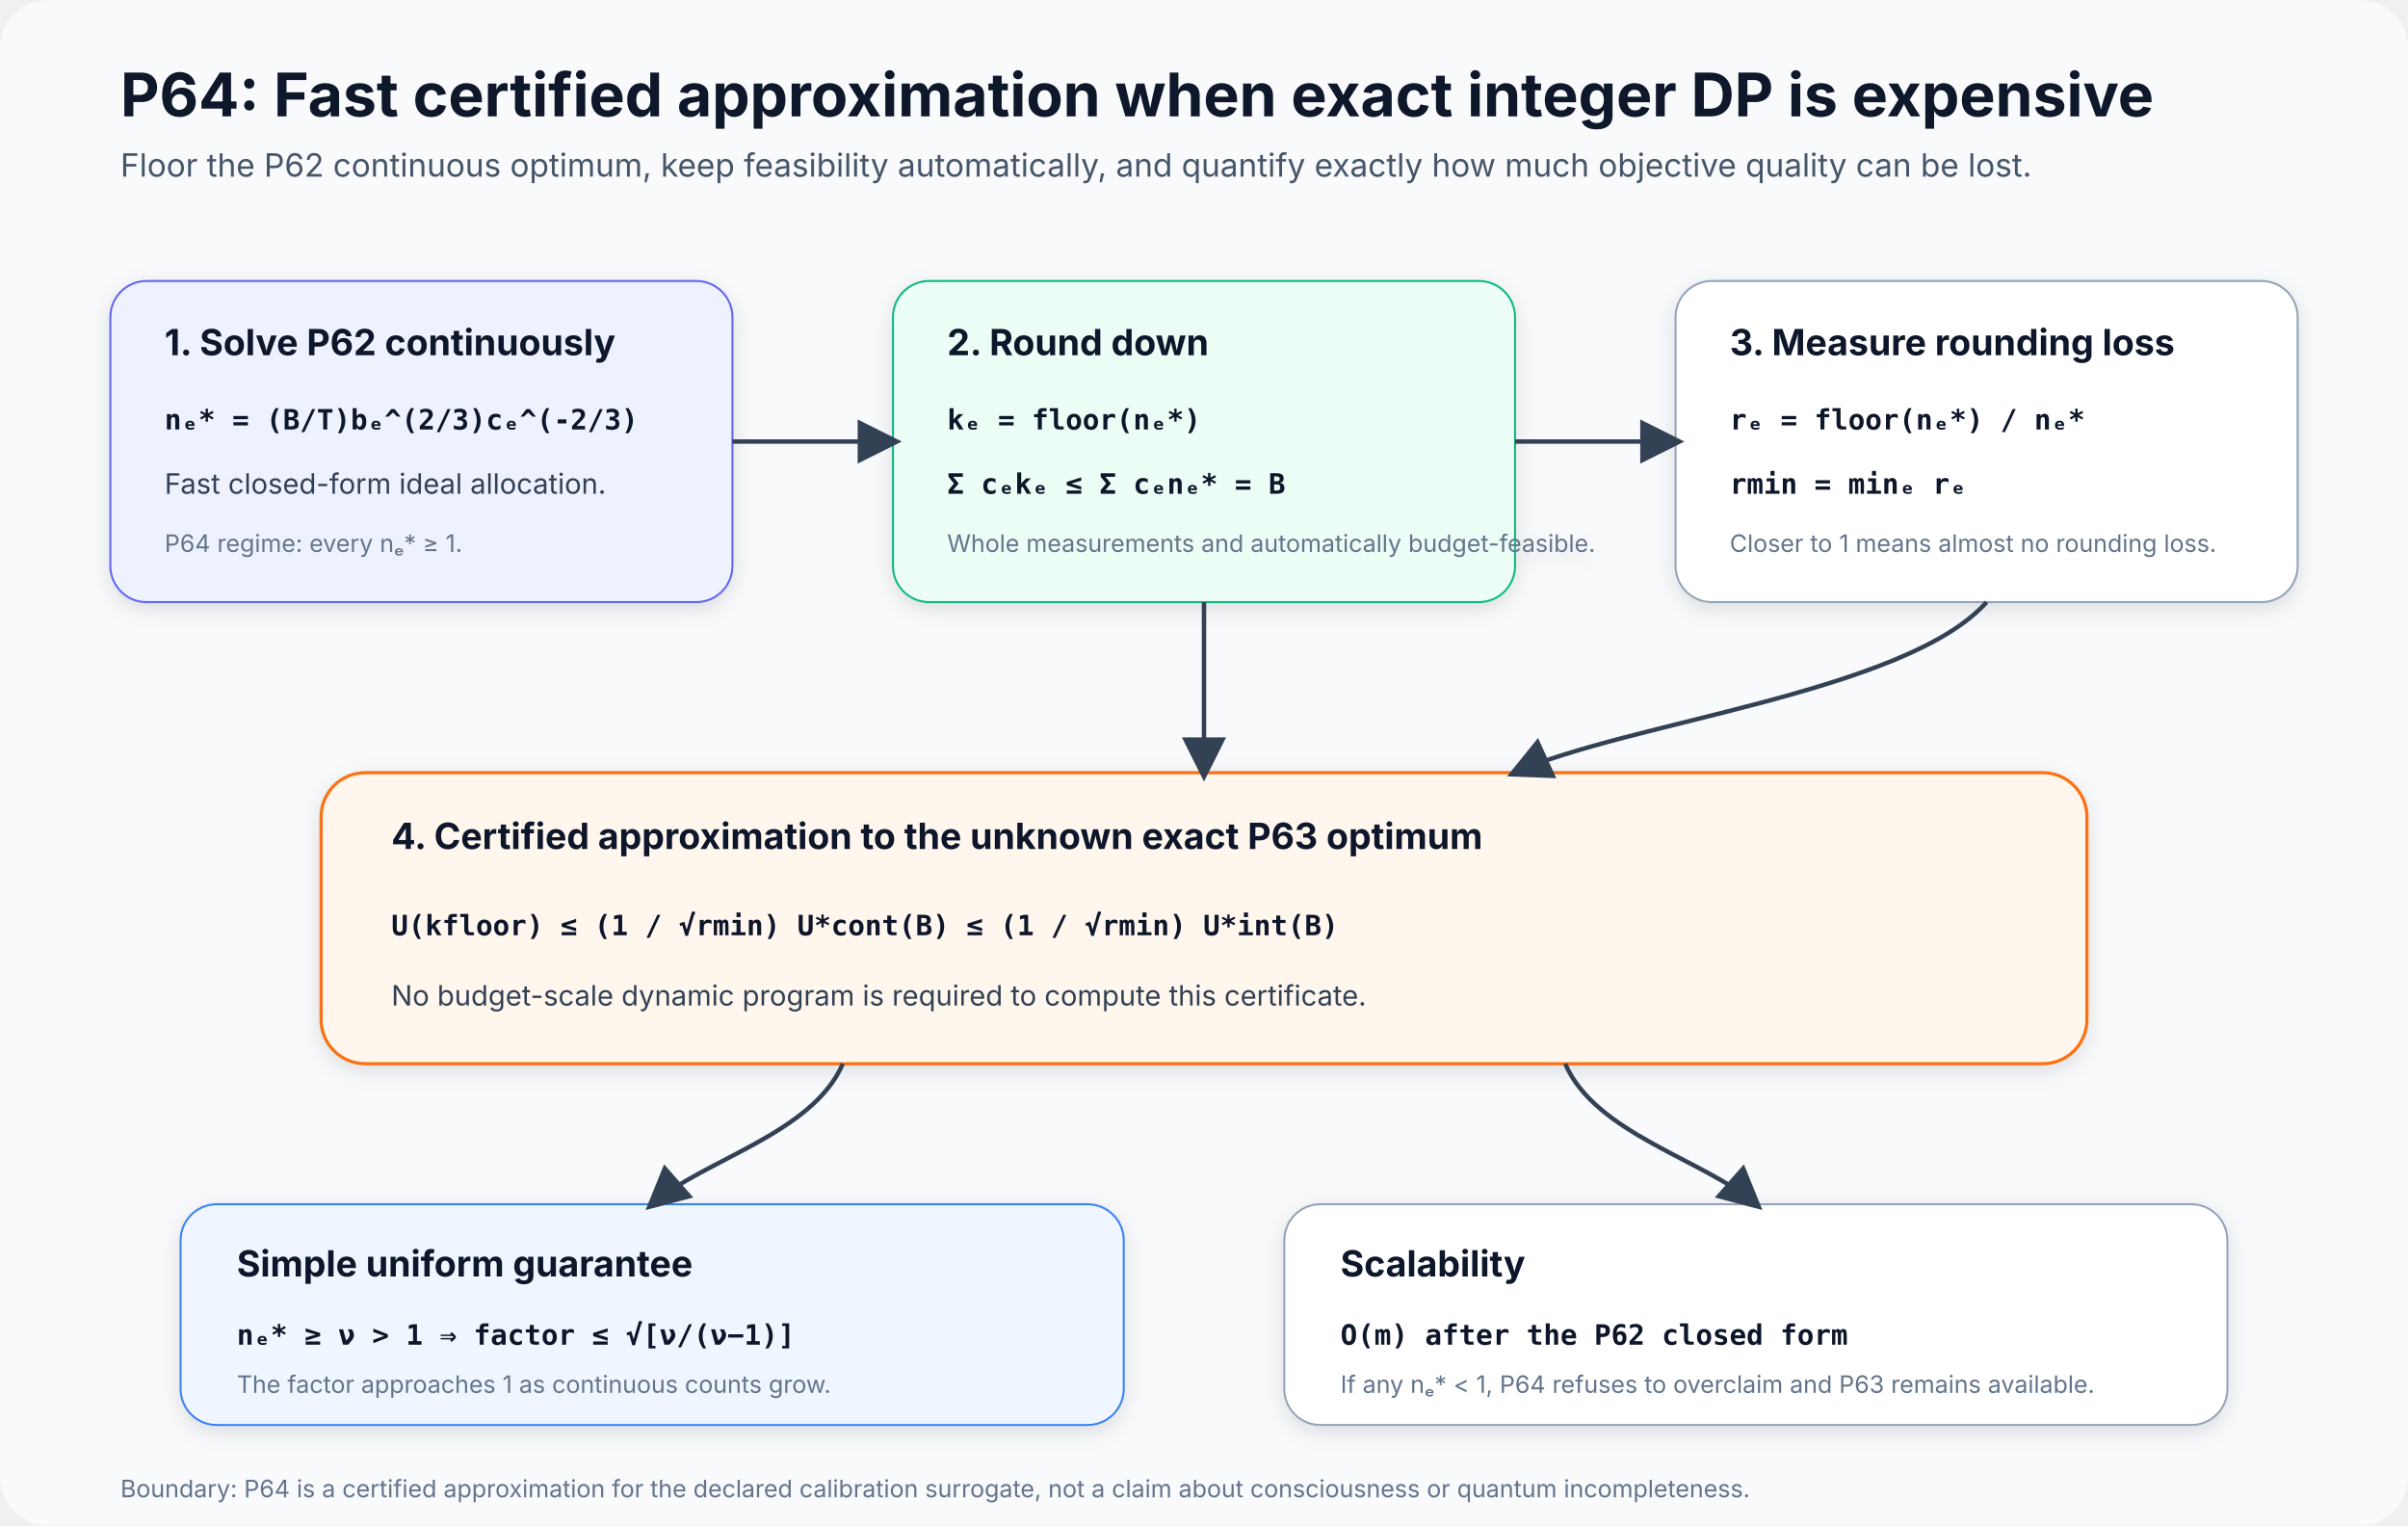
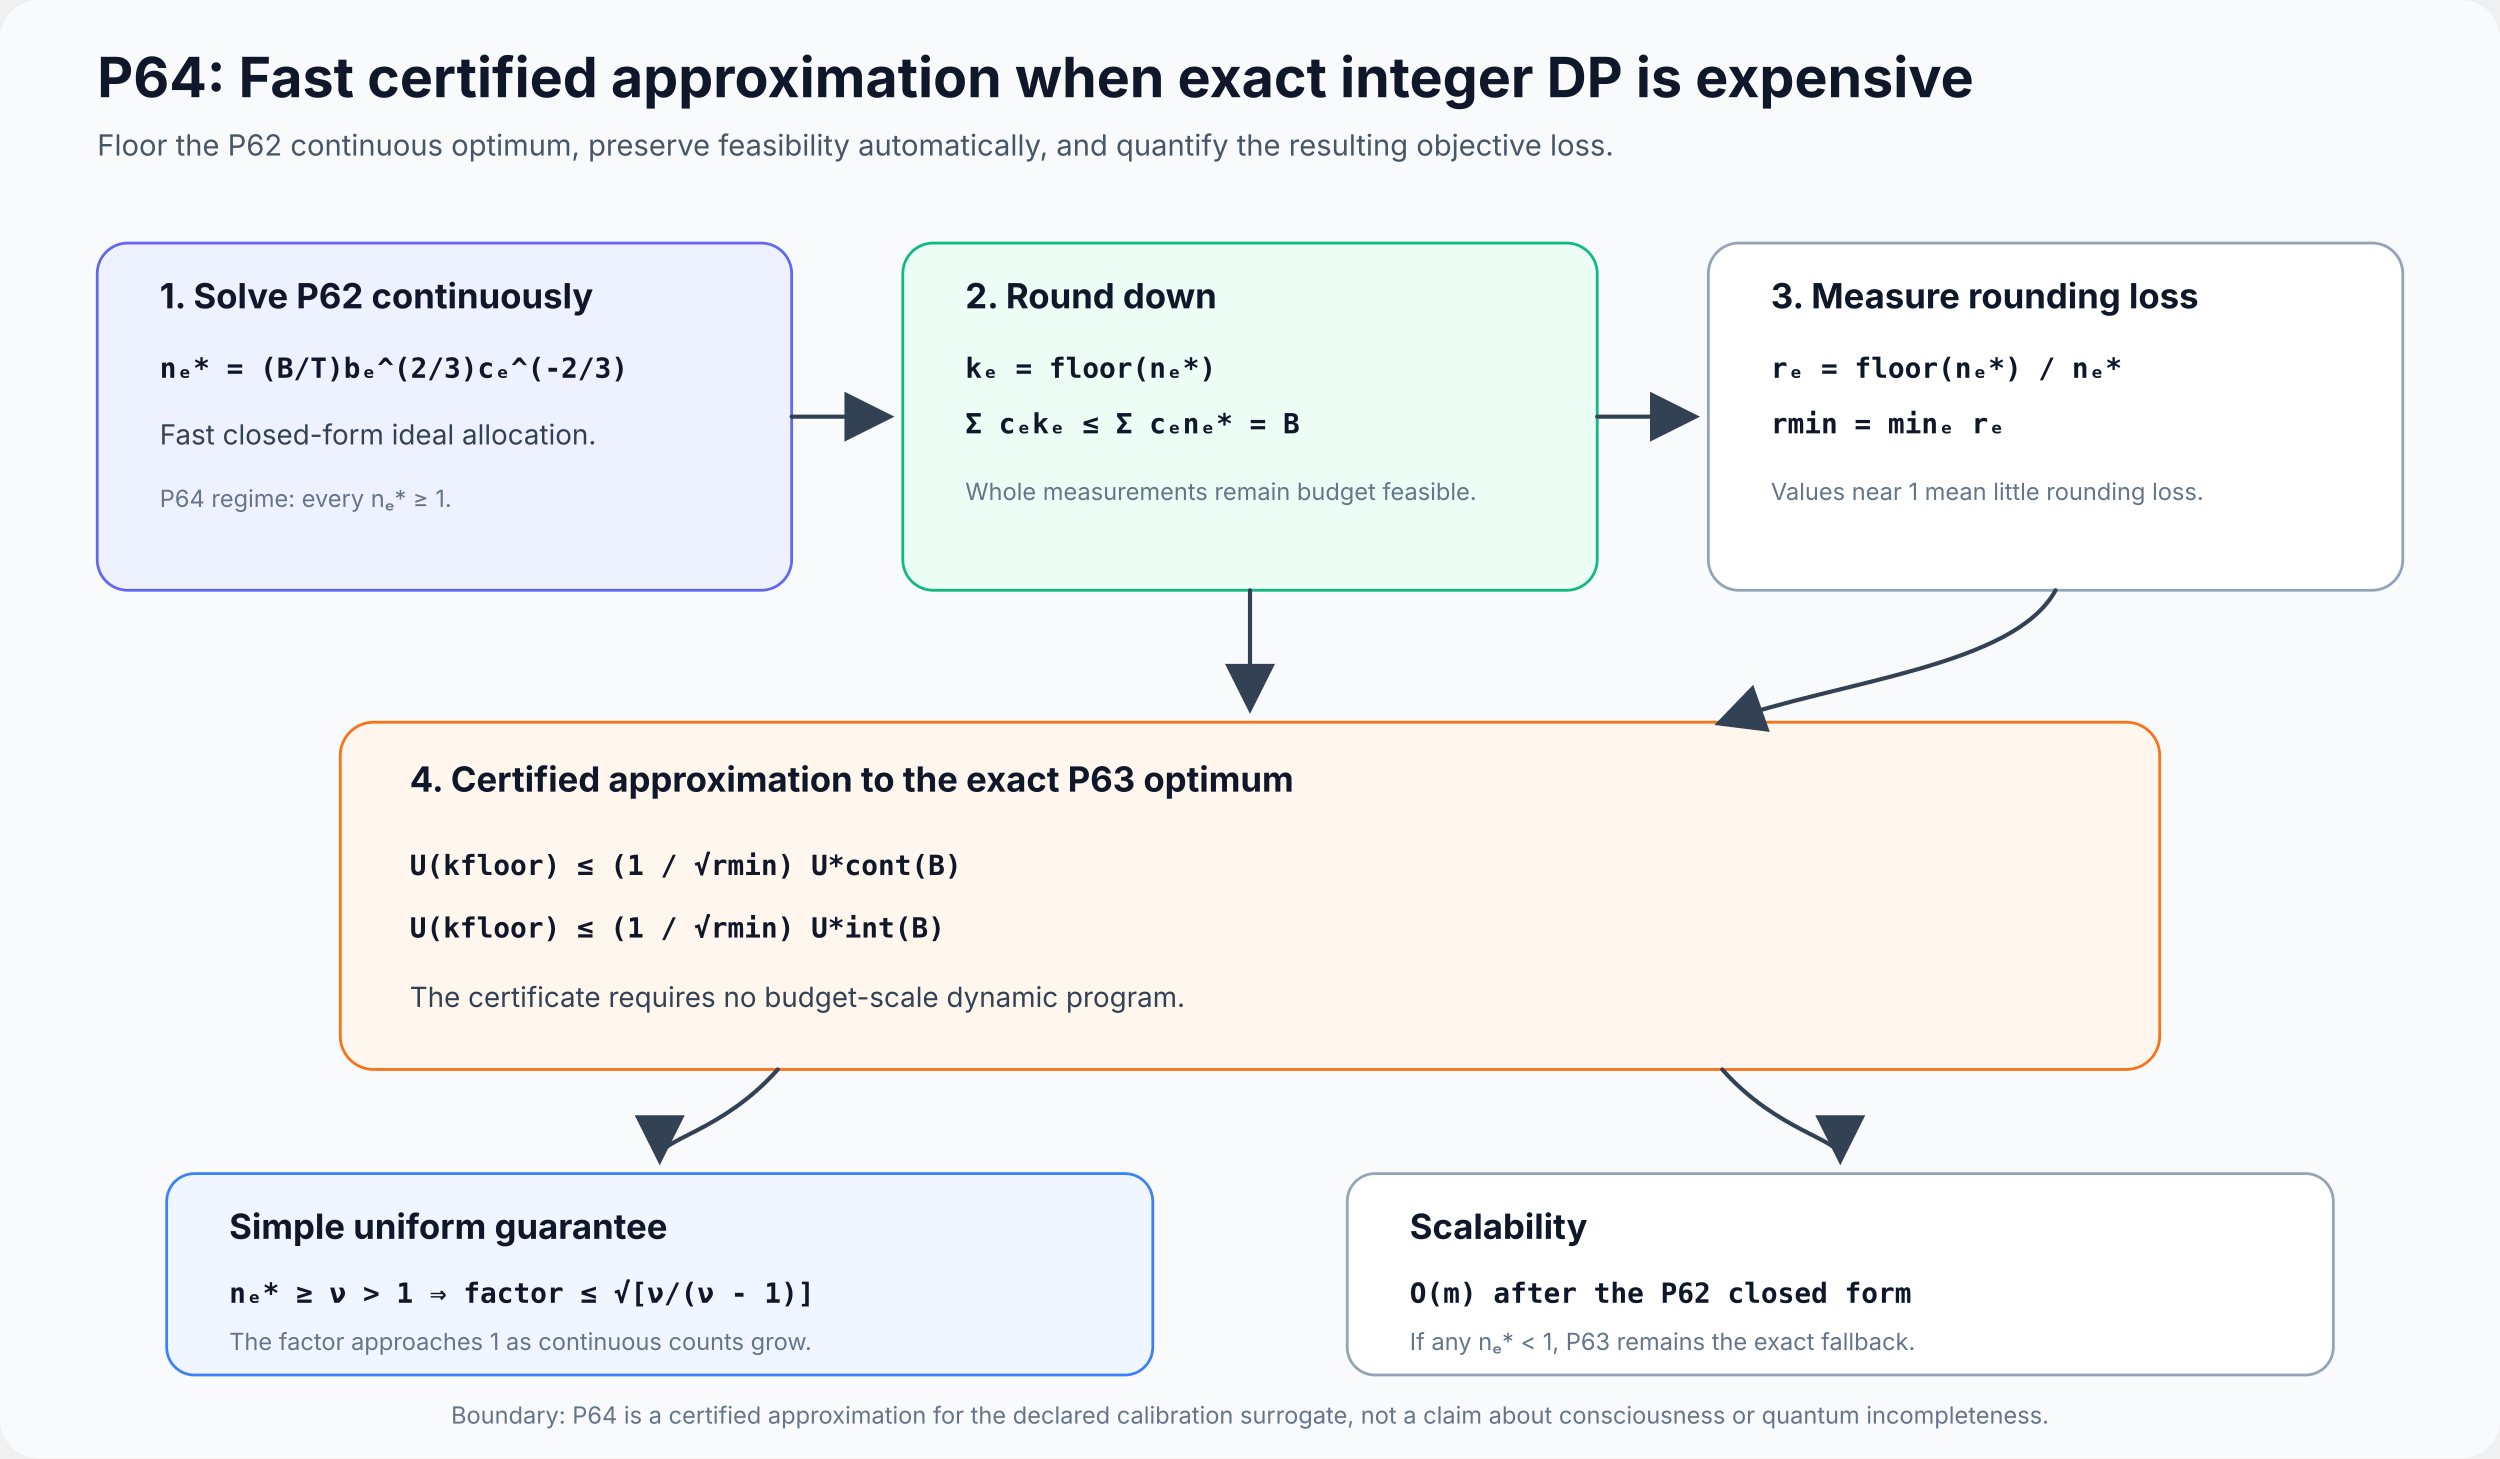
- <svg xmlns="http://www.w3.org/2000/svg" width="1200" height="760" viewBox="0 0 1200 760" role="img" aria-labelledby="title desc">
+ <svg xmlns="http://www.w3.org/2000/svg" width="1800" height="1050" viewBox="0 0 1800 1050" role="img" aria-labelledby="title desc">
  <defs>
-     <marker id="arrow" markerWidth="10" markerHeight="10" refX="8" refY="5" orient="auto">
-       <path d="M0 0 L10 5 L0 10 z" fill="#334155" />
+     <marker id="arrow" markerWidth="12" markerHeight="12" refX="10" refY="6" orient="auto">
+       <path d="M0 0 L12 6 L0 12 Z" fill="#334155" />
    </marker>
-     <filter id="shadow" x="-20%" y="-20%" width="140%" height="140%">
-       <feDropShadow dx="0" dy="3" stdDeviation="5" flood-opacity="0.12" />
-     </filter>
    <style>
-       .h1{font:700 30px system-ui,-apple-system,"Segoe UI",sans-serif;fill:#0f172a}.sub{font:400 16px system-ui,-apple-system,"Segoe UI",sans-serif;fill:#475569}.bt{font:700 18px system-ui,-apple-system,"Segoe UI",sans-serif;fill:#0f172a}.tx{font:400 14px system-ui,-apple-system,"Segoe UI",sans-serif;fill:#334155}.math{font:600 14px ui-monospace,SFMono-Regular,Menlo,Consolas,monospace;fill:#0f172a}.small{font:400 12px system-ui,-apple-system,"Segoe UI",sans-serif;fill:#64748b}.arrow{fill:none;stroke:#334155;stroke-width:2.2;marker-end:url(#arrow)}
+       .h1{font:700 40px system-ui,-apple-system,"Segoe UI",sans-serif;fill:#0f172a}
+       .sub{font:400 21px system-ui,-apple-system,"Segoe UI",sans-serif;fill:#475569}
+       .bt{font:700 25px system-ui,-apple-system,"Segoe UI",sans-serif;fill:#0f172a}
+       .tx{font:400 20px system-ui,-apple-system,"Segoe UI",sans-serif;fill:#334155}
+       .math{font:600 20px ui-monospace,SFMono-Regular,Menlo,Consolas,monospace;fill:#0f172a}
+       .small{font:400 17px system-ui,-apple-system,"Segoe UI",sans-serif;fill:#64748b}
+       .arrow{fill:none;stroke:#334155;stroke-width:3;stroke-linecap:round;marker-end:url(#arrow)}
+       .card{stroke-width:2}
    </style>
  </defs>
-   <rect width="1200" height="760" rx="24" fill="#f8fafc" />
-   <text x="60" y="58" class="h1">P64: Fast certified approximation when exact integer DP is expensive</text>
-   <text x="60" y="88" class="sub">Floor the P62 continuous optimum, keep feasibility automatically, and quantify exactly how much objective quality can be lost.</text>
-   <g filter="url(#shadow)">
-     <rect x="55" y="140" width="310" height="160" rx="18" fill="#eef2ff" stroke="#6366f1" />
-     <text x="82" y="177" class="bt">1. Solve P62 continuously</text>
-     <text x="82" y="214" class="math">nₑ* = (B/T)bₑ^(2/3)cₑ^(-2/3)</text>
-     <text x="82" y="246" class="tx">Fast closed-form ideal allocation.</text>
-     <text x="82" y="275" class="small">P64 regime: every nₑ* ≥ 1.</text>
+   <rect width="1800" height="1050" rx="28" fill="#f8fafc" />
+   <text x="70" y="70" class="h1">P64: Fast certified approximation when exact integer DP is expensive</text>
+   <text x="70" y="112" class="sub">Floor the P62 continuous optimum, preserve feasibility automatically, and quantify the resulting objective loss.</text>
+   <g id="p64-continuous" data-qa-block="true" data-x="70" data-y="175" data-width="500" data-height="250">
+     <rect class="card" x="70" y="175" width="500" height="250" rx="22" fill="#eef2ff" stroke="#6366f1" />
+     <text x="115" y="222" class="bt">1. Solve P62 continuously</text>
+     <text x="115" y="272" class="math">nₑ* = (B/T)bₑ^(2/3)cₑ^(-2/3)</text>
+     <text x="115" y="320" class="tx">Fast closed-form ideal allocation.</text>
+     <text x="115" y="365" class="small">P64 regime: every nₑ* ≥ 1.</text>
  </g>
-   <g filter="url(#shadow)">
-     <rect x="445" y="140" width="310" height="160" rx="18" fill="#ecfdf5" stroke="#10b981" />
-     <text x="472" y="177" class="bt">2. Round down</text>
-     <text x="472" y="214" class="math">kₑ = floor(nₑ*)</text>
-     <text x="472" y="246" class="math">Σ cₑkₑ ≤ Σ cₑnₑ* = B</text>
-     <text x="472" y="275" class="small">Whole measurements and automatically budget-feasible.</text>
+   <g id="p64-floor" data-qa-block="true" data-x="650" data-y="175" data-width="500" data-height="250">
+     <rect class="card" x="650" y="175" width="500" height="250" rx="22" fill="#ecfdf5" stroke="#10b981" />
+     <text x="695" y="222" class="bt">2. Round down</text>
+     <text x="695" y="272" class="math">kₑ = floor(nₑ*)</text>
+     <text x="695" y="312" class="math">Σ cₑkₑ ≤ Σ cₑnₑ* = B</text>
+     <text x="695" y="360" class="small">Whole measurements remain budget feasible.</text>
  </g>
-   <g filter="url(#shadow)">
-     <rect x="835" y="140" width="310" height="160" rx="18" fill="#ffffff" stroke="#94a3b8" />
-     <text x="862" y="177" class="bt">3. Measure rounding loss</text>
-     <text x="862" y="214" class="math">rₑ = floor(nₑ*) / nₑ*</text>
-     <text x="862" y="246" class="math">rmin = minₑ rₑ</text>
-     <text x="862" y="275" class="small">Closer to 1 means almost no rounding loss.</text>
+   <g id="p64-ratio" data-qa-block="true" data-x="1230" data-y="175" data-width="500" data-height="250">
+     <rect class="card" x="1230" y="175" width="500" height="250" rx="22" fill="#ffffff" stroke="#94a3b8" />
+     <text x="1275" y="222" class="bt">3. Measure rounding loss</text>
+     <text x="1275" y="272" class="math">rₑ = floor(nₑ*) / nₑ*</text>
+     <text x="1275" y="312" class="math">rmin = minₑ rₑ</text>
+     <text x="1275" y="360" class="small">Values near 1 mean little rounding loss.</text>
  </g>
-   <path d="M365 220 L445 220" class="arrow" />
-   <path d="M755 220 L835 220" class="arrow" />
-   <g filter="url(#shadow)">
-     <rect x="160" y="385" width="880" height="145" rx="22" fill="#fff7ed" stroke="#f97316" stroke-width="1.6" />
-     <text x="195" y="423" class="bt">4. Certified approximation to the unknown exact P63 optimum</text>
-     <text x="195" y="466" class="math">U(kfloor) ≤ (1 / √rmin) U*cont(B) ≤ (1 / √rmin) U*int(B)</text>
-     <text x="195" y="501" class="tx">No budget-scale dynamic program is required to compute this certificate.</text>
+   <path d="M570 300 H638" class="arrow" data-from="p64-continuous" data-to="p64-floor" />
+   <path d="M1150 300 H1218" class="arrow" data-from="p64-floor" data-to="p64-ratio" />
+   <g id="p64-certificate" data-qa-block="true" data-x="245" data-y="520" data-width="1310" data-height="250">
+     <rect class="card" x="245" y="520" width="1310" height="250" rx="24" fill="#fff7ed" stroke="#f97316" />
+     <text x="295" y="570" class="bt">4. Certified approximation to the exact P63 optimum</text>
+     <text x="295" y="630" class="math">U(kfloor) ≤ (1 / √rmin) U*cont(B)</text>
+     <text x="295" y="675" class="math">U(kfloor) ≤ (1 / √rmin) U*int(B)</text>
+     <text x="295" y="725" class="tx">The certificate requires no budget-scale dynamic program.</text>
  </g>
-   <path d="M990 300 C950 345 810 360 755 385" class="arrow" />
-   <path d="M600 300 L600 385" class="arrow" />
-   <g filter="url(#shadow)">
-     <rect x="90" y="600" width="470" height="110" rx="18" fill="#eff6ff" stroke="#3b82f6" />
-     <text x="118" y="636" class="bt">Simple uniform guarantee</text>
-     <text x="118" y="670" class="math">nₑ* ≥ ν &gt; 1 ⇒ factor ≤ √[ν/(ν−1)]</text>
-     <text x="118" y="694" class="small">The factor approaches 1 as continuous counts grow.</text>
+   <path d="M900 425 V508" class="arrow" data-from="p64-floor" data-to="p64-certificate" />
+   <path d="M1480 425 C1450 480 1325 490 1240 520" class="arrow" data-from="p64-ratio" data-to="p64-certificate" />
+   <g id="p64-uniform" data-qa-block="true" data-x="120" data-y="845" data-width="710" data-height="145">
+     <rect class="card" x="120" y="845" width="710" height="145" rx="20" fill="#eff6ff" stroke="#3b82f6" />
+     <text x="165" y="892" class="bt">Simple uniform guarantee</text>
+     <text x="165" y="938" class="math">nₑ* ≥ ν &gt; 1 ⇒ factor ≤ √[ν/(ν - 1)]</text>
+     <text x="165" y="972" class="small">The factor approaches 1 as continuous counts grow.</text>
  </g>
-   <g filter="url(#shadow)">
-     <rect x="640" y="600" width="470" height="110" rx="18" fill="#ffffff" stroke="#94a3b8" />
-     <text x="668" y="636" class="bt">Scalability</text>
-     <text x="668" y="670" class="math">O(m) after the P62 closed form</text>
-     <text x="668" y="694" class="small">If any nₑ* &lt; 1, P64 refuses to overclaim and P63 remains available.</text>
+   <g id="p64-scale" data-qa-block="true" data-x="970" data-y="845" data-width="710" data-height="145">
+     <rect class="card" x="970" y="845" width="710" height="145" rx="20" fill="#ffffff" stroke="#94a3b8" />
+     <text x="1015" y="892" class="bt">Scalability</text>
+     <text x="1015" y="938" class="math">O(m) after the P62 closed form</text>
+     <text x="1015" y="972" class="small">If any nₑ* &lt; 1, P63 remains the exact fallback.</text>
  </g>
-   <path d="M420 530 C405 565 350 578 325 600" class="arrow" />
-   <path d="M780 530 C795 565 850 578 875 600" class="arrow" />
-   <text x="60" y="746" class="small">Boundary: P64 is a certified approximation for the declared calibration surrogate, not a claim about consciousness or quantum incompleteness.</text>
+   <path d="M560 770 C520 815 475 820 475 833" class="arrow" data-from="p64-certificate" data-to="p64-uniform" />
+   <path d="M1240 770 C1280 815 1325 820 1325 833" class="arrow" data-from="p64-certificate" data-to="p64-scale" />
+   <text x="900" y="1025" text-anchor="middle" class="small">Boundary: P64 is a certified approximation for the declared calibration surrogate, not a claim about consciousness or quantum incompleteness.</text>
</svg>
